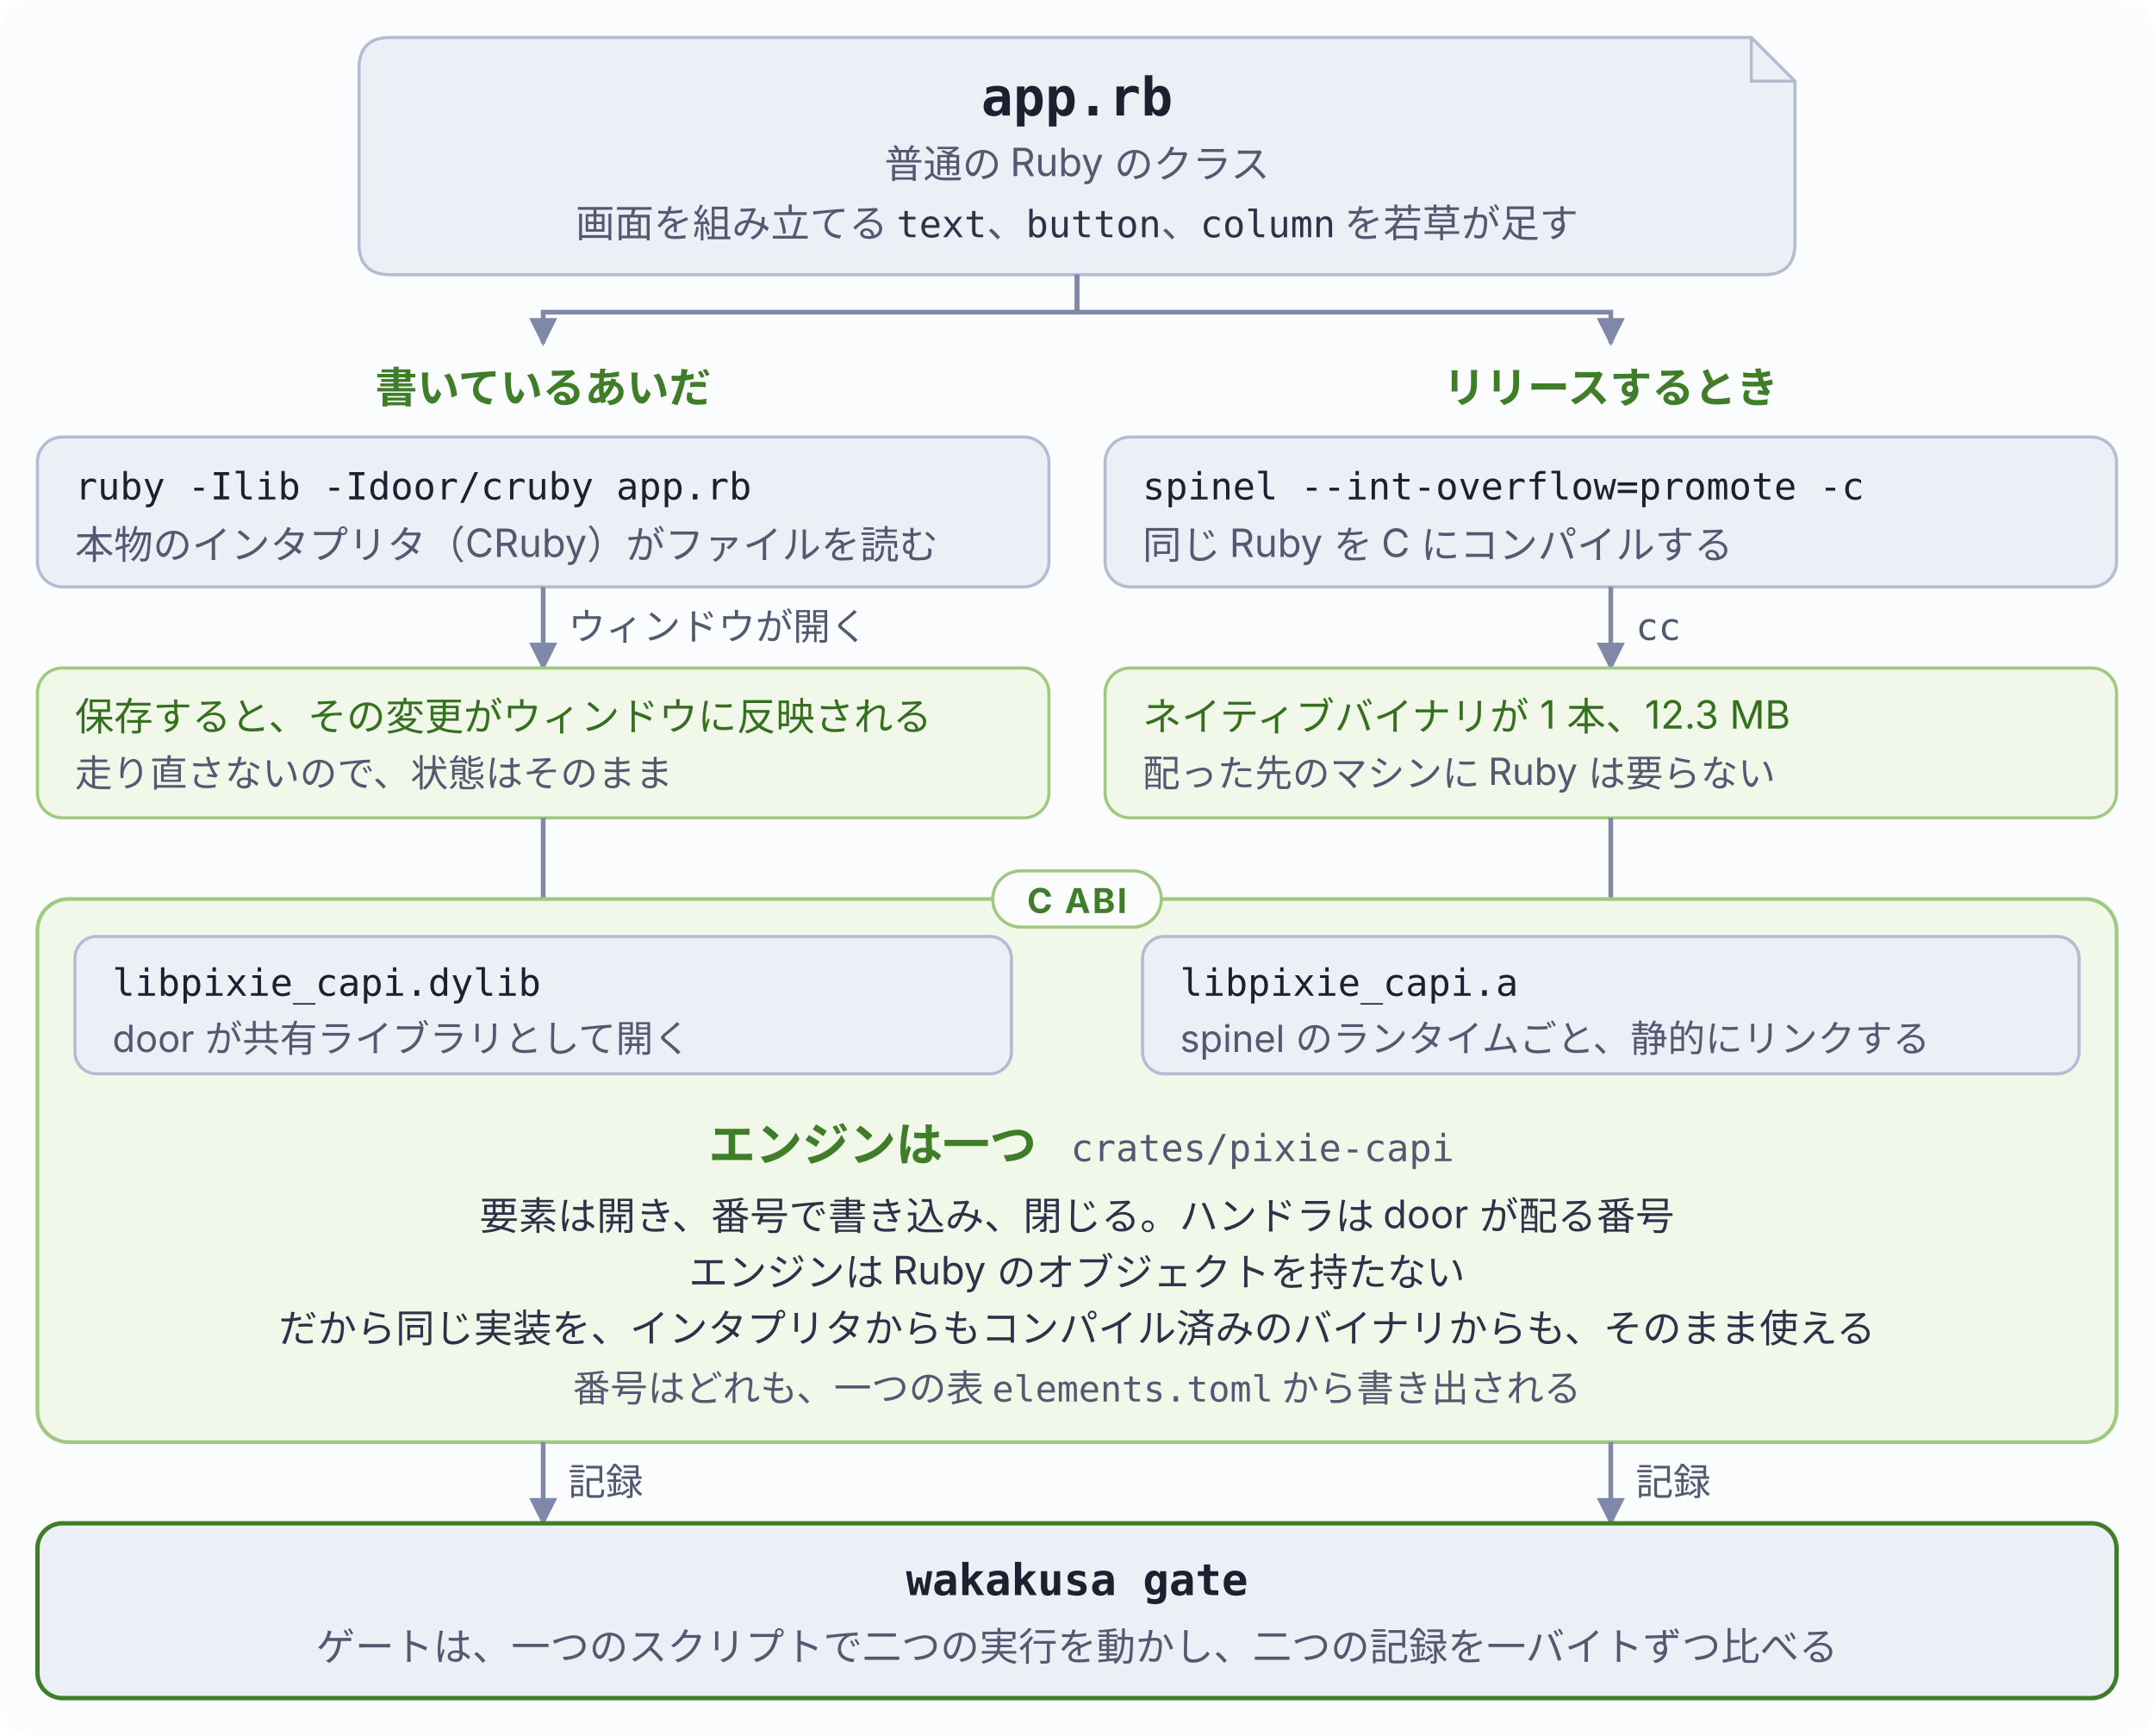
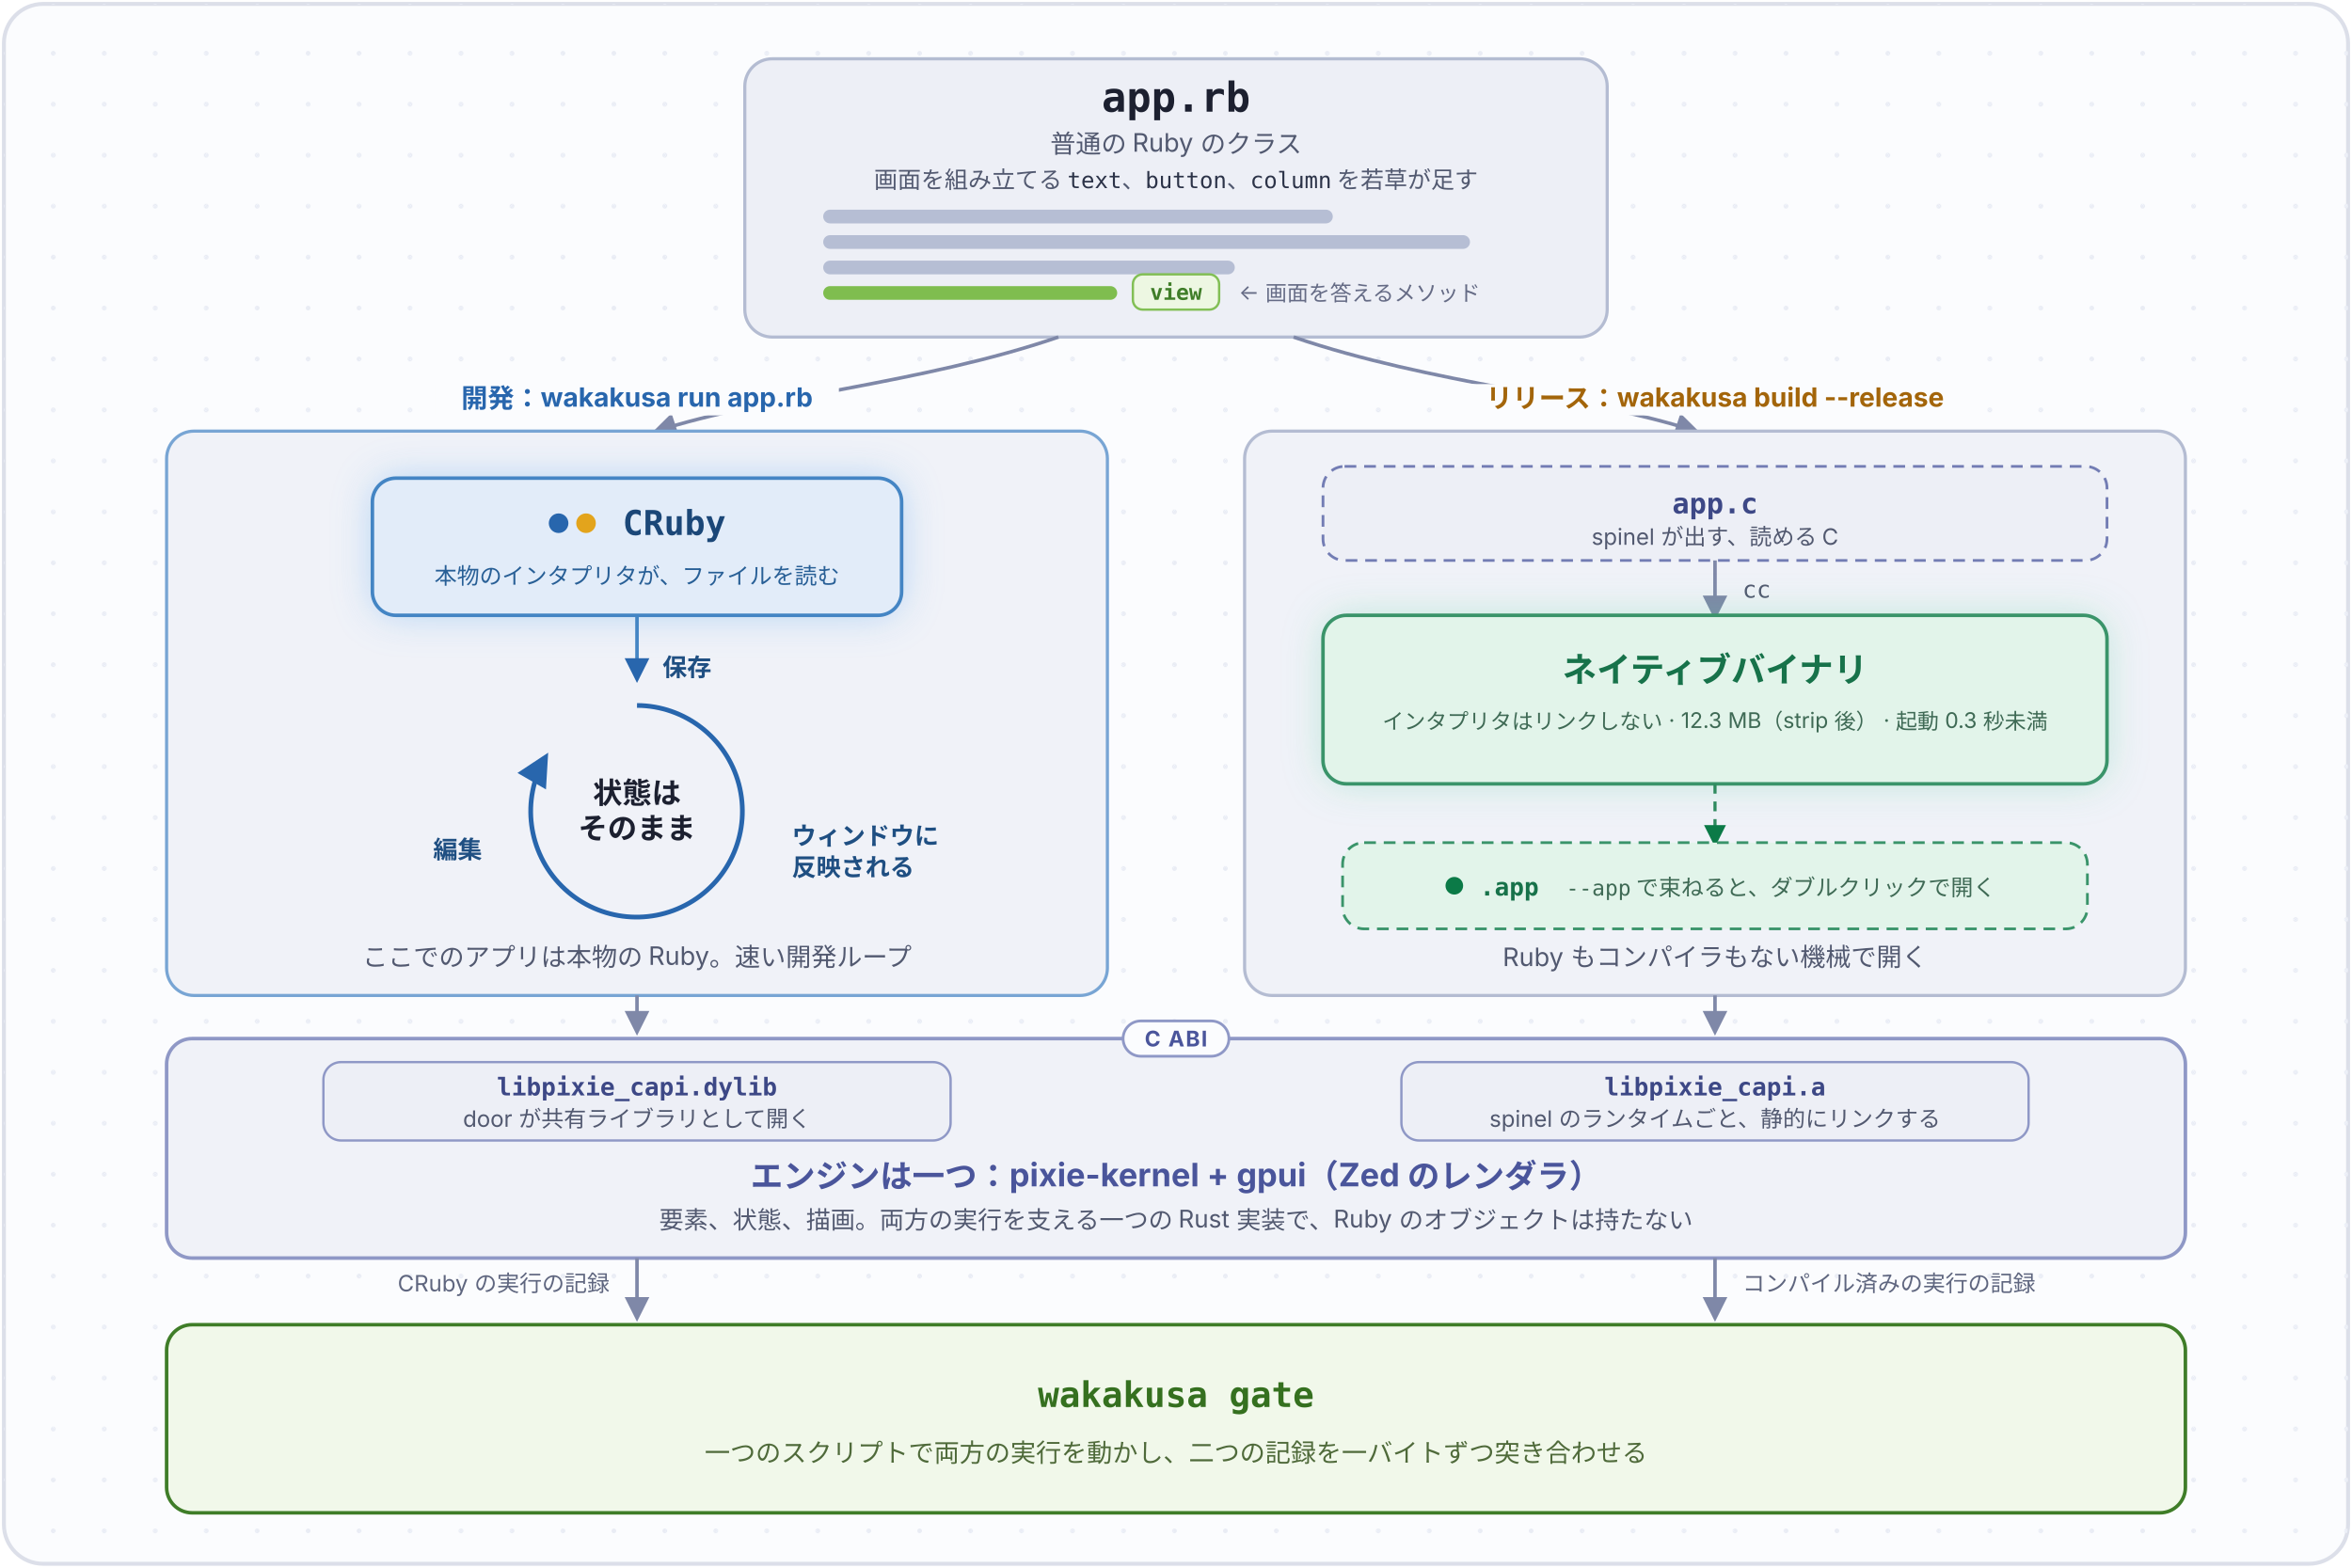
- <svg xmlns="http://www.w3.org/2000/svg" viewBox="0 0 690 556" font-family="'Hiragino Sans','Noto Sans JP',system-ui,-apple-system,sans-serif">
+ <svg xmlns="http://www.w3.org/2000/svg" viewBox="0 0 1200 800" font-family="'Hiragino Sans','Noto Sans JP',system-ui,-apple-system,sans-serif">
  <defs>
-     <marker id="ar" viewBox="0 0 10 10" refX="9" refY="5" markerWidth="6" markerHeight="6" orient="auto-start-reverse">
+     <marker id="ar" viewBox="0 0 10 10" refX="8" refY="5" markerWidth="7" markerHeight="7" orient="auto-start-reverse">
      <path d="M0 0 L10 5 L0 10 z" fill="#7f88a8" />
    </marker>
+     <marker id="arB" viewBox="0 0 10 10" refX="8" refY="5" markerWidth="7" markerHeight="7" orient="auto-start-reverse">
+       <path d="M0 0 L10 5 L0 10 z" fill="#2866ad" />
+     </marker>
+     <marker id="arG" viewBox="0 0 10 10" refX="8" refY="5" markerWidth="7" markerHeight="7" orient="auto-start-reverse">
+       <path d="M0 0 L10 5 L0 10 z" fill="#0b7a47" />
+     </marker>
+     <pattern id="dots" width="26" height="26" patternUnits="userSpaceOnUse">
+       <circle cx="1.2" cy="1.2" r="1.2" fill="#e9ecf4" />
+     </pattern>
+     <filter id="glow" x="-60%" y="-60%" width="220%" height="220%">
+       <feGaussianBlur stdDeviation="10" />
+     </filter>
  </defs>
-   <rect x="0" y="0" width="690" height="556" rx="10" fill="#fbfcfe" />
-   <path d="M125 12 H561 L575 26 V78 Q575 88 565 88 H125 Q115 88 115 78 V22 Q115 12 125 12 Z" fill="#edeff6" stroke="#b4bcd2" stroke-width="1" />
-   <path d="M561 12 V26 H575" fill="none" stroke="#b4bcd2" stroke-width="1" />
-   <text x="345" y="37" font-size="17" fill="#1c2030" text-anchor="middle" font-weight="700" font-family="ui-monospace,'SF Mono',Menlo,monospace">app.rb</text>
-   <text x="345" y="57" font-size="12.5" fill="#525970" text-anchor="middle">普通の Ruby のクラス</text>
-   <text x="345" y="76" font-size="12.5" fill="#525970" text-anchor="middle">画面を組み立てる <tspan font-family="ui-monospace,'SF Mono',Menlo,monospace" font-size="12.0" fill="#2c3348">text</tspan>、<tspan font-family="ui-monospace,'SF Mono',Menlo,monospace" font-size="12.0" fill="#2c3348">button</tspan>、<tspan font-family="ui-monospace,'SF Mono',Menlo,monospace" font-size="12.0" fill="#2c3348">column</tspan> を若草が足す</text>
-   <path d="M345 88 V100 H174 V110" fill="none" stroke="#7f88a8" stroke-width="1.5" marker-end="url(#ar)" />
-   <path d="M345 88 V100 H516 V110" fill="none" stroke="#7f88a8" stroke-width="1.5" marker-end="url(#ar)" />
-   <text x="174" y="129" font-size="13.5" fill="#3f7d28" text-anchor="middle" font-weight="700">書いているあいだ</text>
-   <rect x="12" y="140" width="324" height="48" rx="8" fill="#edeff6" stroke="#b4bcd2" stroke-width="1" />
-   <text x="24" y="160" font-size="12" fill="#1c2030" font-family="ui-monospace,'SF Mono',Menlo,monospace">ruby -Ilib -Idoor/cruby app.rb</text>
-   <text x="24" y="179" font-size="12.5" fill="#525970">本物のインタプリタ（CRuby）がファイルを読む</text>
-   <path d="M174 188 V214" fill="none" stroke="#7f88a8" stroke-width="1.5" marker-end="url(#ar)" />
-   <text x="182" y="205" font-size="12" fill="#525970">ウィンドウが開く</text>
-   <rect x="12" y="214" width="324" height="48" rx="8" fill="#f1f8ea" stroke="#9ec97f" stroke-width="1" />
-   <text x="24" y="234" font-size="12.5" fill="#35701f">保存すると、その変更がウィンドウに反映される</text>
-   <text x="24" y="252" font-size="12" fill="#525970">走り直さないので、状態はそのまま</text>
-   <path d="M174 262 V300" fill="none" stroke="#7f88a8" stroke-width="1.5" marker-end="url(#ar)" />
-   <text x="516" y="129" font-size="13.5" fill="#3f7d28" text-anchor="middle" font-weight="700">リリースするとき</text>
-   <rect x="354" y="140" width="324" height="48" rx="8" fill="#edeff6" stroke="#b4bcd2" stroke-width="1" />
-   <text x="366" y="160" font-size="12" fill="#1c2030" font-family="ui-monospace,'SF Mono',Menlo,monospace">spinel --int-overflow=promote -c</text>
-   <text x="366" y="179" font-size="12.5" fill="#525970">同じ Ruby を C にコンパイルする</text>
-   <path d="M516 188 V214" fill="none" stroke="#7f88a8" stroke-width="1.5" marker-end="url(#ar)" />
-   <text x="524" y="205" font-size="12" fill="#525970" font-family="ui-monospace,'SF Mono',Menlo,monospace">cc</text>
-   <rect x="354" y="214" width="324" height="48" rx="8" fill="#f1f8ea" stroke="#9ec97f" stroke-width="1" />
-   <text x="366" y="234" font-size="12.5" fill="#35701f">ネイティブバイナリが 1 本、12.3 MB</text>
-   <text x="366" y="252" font-size="12" fill="#525970">配った先のマシンに Ruby は要らない</text>
-   <path d="M516 262 V300" fill="none" stroke="#7f88a8" stroke-width="1.5" marker-end="url(#ar)" />
-   <rect x="12" y="288" width="666" height="174" rx="10" fill="#f1f8ea" stroke="#9ec97f" stroke-width="1.2" />
-   <rect x="318" y="279" width="54" height="18" rx="9" fill="#fbfcfe" stroke="#9ec97f" stroke-width="1" />
-   <text x="345" y="292.5" font-size="11" fill="#3f7d28" text-anchor="middle" font-weight="700" letter-spacing=".06em">C ABI</text>
-   <rect x="24" y="300" width="300" height="44" rx="7" fill="#edeff6" stroke="#b4bcd2" stroke-width="1" />
-   <text x="36" y="319" font-size="12" fill="#1c2030" font-family="ui-monospace,'SF Mono',Menlo,monospace">libpixie_capi.dylib</text>
-   <text x="36" y="337" font-size="12" fill="#525970">door が共有ライブラリとして開く</text>
-   <rect x="366" y="300" width="300" height="44" rx="7" fill="#edeff6" stroke="#b4bcd2" stroke-width="1" />
-   <text x="378" y="319" font-size="12" fill="#1c2030" font-family="ui-monospace,'SF Mono',Menlo,monospace">libpixie_capi.a</text>
-   <text x="378" y="337" font-size="12" fill="#525970">spinel のランタイムごと、静的にリンクする</text>
-   <text x="227" y="372" font-size="15" fill="#3f7d28" font-weight="700">エンジンは一つ</text>
-   <text x="343" y="372" font-size="12" fill="#525970" font-family="ui-monospace,'SF Mono',Menlo,monospace">crates/pixie-capi</text>
-   <text x="345" y="394" font-size="12.5" fill="#2c3348" text-anchor="middle">要素は開き、番号で書き込み、閉じる。ハンドラは door が配る番号</text>
-   <text x="345" y="412" font-size="12.5" fill="#2c3348" text-anchor="middle">エンジンは Ruby のオブジェクトを持たない</text>
-   <text x="345" y="430" font-size="12.5" fill="#2c3348" text-anchor="middle">だから同じ実装を、インタプリタからもコンパイル済みのバイナリからも、そのまま使える</text>
-   <text x="345" y="449" font-size="12" fill="#525970" text-anchor="middle">番号はどれも、一つの表 <tspan font-family="ui-monospace,'SF Mono',Menlo,monospace" font-size="11.5" fill="#525970">elements.toml</tspan> から書き出される</text>
-   <path d="M174 462 V488" fill="none" stroke="#7f88a8" stroke-width="1.5" marker-end="url(#ar)" />
-   <text x="182" y="479" font-size="12" fill="#525970">記録</text>
-   <path d="M516 462 V488" fill="none" stroke="#7f88a8" stroke-width="1.5" marker-end="url(#ar)" />
-   <text x="524" y="479" font-size="12" fill="#525970">記録</text>
-   <rect x="12" y="488" width="666" height="56" rx="8" fill="#edeff6" stroke="#3f7d28" stroke-width="1.4" />
-   <text x="345" y="511" font-size="14" fill="#1c2030" text-anchor="middle" font-weight="700" font-family="ui-monospace,'SF Mono',Menlo,monospace">wakakusa gate</text>
-   <text x="345" y="532" font-size="12.5" fill="#525970" text-anchor="middle">ゲートは、一つのスクリプトで二つの実行を動かし、二つの記録を一バイトずつ比べる</text>
+   <rect x="2" y="2" width="1196" height="796" rx="20" fill="#fbfcfe" stroke="#dcdfe9" stroke-width="2" />
+   <rect x="2" y="2" width="1196" height="796" rx="20" fill="url(#dots)" />
+   <rect x="380" y="30" width="440" height="142" rx="14" fill="#edeff6" stroke="#b4bcd2" stroke-width="1.6" />
+   <text x="600" y="57" text-anchor="middle" font-size="21" font-weight="700" fill="#1c2030" font-family="ui-monospace,'SF Mono',Menlo,monospace">app.rb</text>
+   <text x="600" y="78" text-anchor="middle" font-size="13" fill="#525970">普通の Ruby のクラス</text>
+   <text x="600" y="96" text-anchor="middle" font-size="12" fill="#525970">画面を組み立てる <tspan font-family="ui-monospace,'SF Mono',Menlo,monospace" font-size="11.5" fill="#2c3348">text</tspan>、<tspan font-family="ui-monospace,'SF Mono',Menlo,monospace" font-size="11.5" fill="#2c3348">button</tspan>、<tspan font-family="ui-monospace,'SF Mono',Menlo,monospace" font-size="11.5" fill="#2c3348">column</tspan> を若草が足す</text>
+   <rect x="420" y="107" width="260" height="7" rx="3.5" fill="#b6bed4" />
+   <rect x="420" y="120" width="330" height="7" rx="3.5" fill="#b6bed4" />
+   <rect x="420" y="133" width="210" height="7" rx="3.5" fill="#b6bed4" />
+   <rect x="420" y="146" width="150" height="7" rx="3.5" fill="#7fbd4f" />
+   <rect x="578" y="140" width="44" height="18" rx="5" fill="#edf7e2" stroke="#82bf55" stroke-width="1.2" />
+   <text x="600" y="153" text-anchor="middle" font-size="11" font-weight="700" fill="#3f7d28" font-family="ui-monospace,'SF Mono',Menlo,monospace">view</text>
+   <text x="632" y="153" font-size="11" fill="#656b85">← 画面を答えるメソッド</text>
+   <path d="M540 172 C 470 196, 390 202, 335 220" fill="none" stroke="#7f88a8" stroke-width="1.8" marker-end="url(#ar)" />
+   <path d="M660 172 C 730 196, 810 202, 865 220" fill="none" stroke="#7f88a8" stroke-width="1.8" marker-end="url(#ar)" />
+   <rect x="222" y="196" width="206" height="16" fill="#fbfcfe" />
+   <text x="325" y="208" text-anchor="middle" font-size="13.5" fill="#2866ad" font-weight="700">開発：wakakusa run app.rb</text>
+   <rect x="747" y="196" width="258" height="16" fill="#fbfcfe" />
+   <text x="875" y="208" text-anchor="middle" font-size="13.5" fill="#a3650a" font-weight="700">リリース：wakakusa build --release</text>
+   <rect x="85" y="220" width="480" height="288" rx="14" fill="#f0f2f8" stroke="#78a5d4" stroke-width="1.6" />
+   <rect x="190" y="244" width="270" height="70" rx="12" fill="#4a9de9" opacity="0.35" filter="url(#glow)" />
+   <rect x="190" y="244" width="270" height="70" rx="12" fill="#e2ecf9" stroke="#4485c4" stroke-width="1.8" />
+   <circle cx="285" cy="267" r="5" fill="#2866ad" />
+   <circle cx="299" cy="267" r="5" fill="#e3a41c" />
+   <text x="344" y="273" text-anchor="middle" font-size="17.5" font-weight="700" fill="#1b4778" font-family="ui-monospace,'SF Mono',Menlo,monospace">CRuby</text>
+   <text x="325" y="298" text-anchor="middle" font-size="11.5" fill="#285f96">本物のインタプリタが、ファイルを読む</text>
+   <path d="M325 314 L325 346" fill="none" stroke="#4485c4" stroke-width="1.8" marker-end="url(#arB)" />
+   <path d="M 325 360 A 54 54 0 1 1 278 387" fill="none" stroke="#2866ad" stroke-width="2.4" marker-end="url(#arB)" />
+   <text x="325" y="410" text-anchor="middle" font-size="15" font-weight="700" fill="#1c2030">状態は</text>
+   <text x="325" y="428" text-anchor="middle" font-size="15" font-weight="700" fill="#1c2030">そのまま</text>
+   <text x="338" y="345" text-anchor="start" font-size="12.5" font-weight="600" fill="#1f4f82">保存</text>
+   <text x="404" y="431" text-anchor="start" font-size="12.5" font-weight="600" fill="#1f4f82">ウィンドウに</text>
+   <text x="404" y="447" text-anchor="start" font-size="12.5" font-weight="600" fill="#1f4f82">反映される</text>
+   <text x="246" y="438" text-anchor="end" font-size="12.5" font-weight="600" fill="#1f4f82">編集</text>
+   <text x="325" y="493" text-anchor="middle" font-size="13" fill="#525970">ここでのアプリは本物の Ruby。速い開発ループ</text>
+   <rect x="635" y="220" width="480" height="288" rx="14" fill="#f0f2f8" stroke="#b4bcd2" stroke-width="1.6" />
+   <rect x="675" y="238" width="400" height="48" rx="11" fill="#edeff6" stroke="#737db4" stroke-width="1.4" stroke-dasharray="6 4" />
+   <text x="875" y="262" text-anchor="middle" font-size="14.5" font-weight="600" fill="#3d4886" font-family="ui-monospace,'SF Mono',Menlo,monospace">app.c</text>
+   <text x="875" y="278" text-anchor="middle" font-size="11.5" fill="#525970">spinel が出す、読める C</text>
+   <path d="M875 286 L875 314" fill="none" stroke="#7f88a8" stroke-width="1.8" marker-end="url(#ar)" />
+   <text x="889" y="305" text-anchor="start" font-size="12" fill="#525970" font-family="ui-monospace,'SF Mono',Menlo,monospace">cc</text>
+   <rect x="675" y="314" width="400" height="86" rx="12" fill="#3fc98a" opacity="0.28" filter="url(#glow)" />
+   <rect x="675" y="314" width="400" height="86" rx="12" fill="#e2f4ea" stroke="#3a946a" stroke-width="1.8" />
+   <text x="875" y="348" text-anchor="middle" font-size="17.5" font-weight="700" fill="#17724a">ネイティブバイナリ</text>
+   <text x="875" y="372" text-anchor="middle" font-size="11" fill="#3f6a55">インタプリタはリンクしない · 12.3 MB（strip 後） · 起動 0.3 秒未満</text>
+   <path d="M875 400 L875 430" fill="none" stroke="#2f8a5e" stroke-width="1.6" stroke-dasharray="5 4" marker-end="url(#arG)" />
+   <rect x="685" y="430" width="380" height="44" rx="11" fill="#e2f4ea" stroke="#3a946a" stroke-width="1.4" stroke-dasharray="6 4" />
+   <circle cx="742" cy="452" r="4.5" fill="#0b7a47" />
+   <text x="755" y="457" text-anchor="start" font-size="12.5" font-weight="700" fill="#17724a" font-family="ui-monospace,'SF Mono',Menlo,monospace">.app</text>
+   <text x="799" y="457" text-anchor="start" font-size="11.5" fill="#3f6a55">
+     <tspan font-family="ui-monospace,'SF Mono',Menlo,monospace" font-size="11">--app</tspan> で束ねると、ダブルクリックで開く</text>
+   <text x="875" y="493" text-anchor="middle" font-size="13" fill="#525970">Ruby もコンパイラもない機械で開く</text>
+   <path d="M325 508 L325 526" fill="none" stroke="#7f88a8" stroke-width="1.8" marker-end="url(#ar)" />
+   <path d="M875 508 L875 526" fill="none" stroke="#7f88a8" stroke-width="1.8" marker-end="url(#ar)" />
+   <rect x="85" y="530" width="1030" height="112" rx="13" fill="#f0f2f8" stroke="#8f98c6" stroke-width="1.8" />
+   <rect x="573" y="521" width="54" height="18" rx="9" fill="#fbfcfe" stroke="#8f98c6" stroke-width="1.4" />
+   <text x="600" y="534" text-anchor="middle" font-size="11" font-weight="700" fill="#4a559b" letter-spacing="0.06em">C ABI</text>
+   <rect x="165" y="542" width="320" height="40" rx="9" fill="#edeff6" stroke="#8f98c6" stroke-width="1.2" />
+   <text x="325" y="559" text-anchor="middle" font-size="12.5" font-weight="600" fill="#3d4886" font-family="ui-monospace,'SF Mono',Menlo,monospace">libpixie_capi.dylib</text>
+   <text x="325" y="575" text-anchor="middle" font-size="11.5" fill="#525970">door が共有ライブラリとして開く</text>
+   <rect x="715" y="542" width="320" height="40" rx="9" fill="#edeff6" stroke="#8f98c6" stroke-width="1.2" />
+   <text x="875" y="559" text-anchor="middle" font-size="12.5" font-weight="600" fill="#3d4886" font-family="ui-monospace,'SF Mono',Menlo,monospace">libpixie_capi.a</text>
+   <text x="875" y="575" text-anchor="middle" font-size="11.5" fill="#525970">spinel のランタイムごと、静的にリンクする</text>
+   <text x="600" y="606" text-anchor="middle" font-size="16.5" font-weight="700" fill="#4a559b">エンジンは一つ：pixie-kernel + gpui（Zed のレンダラ）</text>
+   <text x="600" y="627" text-anchor="middle" font-size="12.5" fill="#525970">要素、状態、描画。両方の実行を支える一つの Rust 実装で、Ruby のオブジェクトは持たない</text>
+   <path d="M325 642 L325 672" fill="none" stroke="#7f88a8" stroke-width="1.8" marker-end="url(#ar)" />
+   <path d="M875 642 L875 672" fill="none" stroke="#7f88a8" stroke-width="1.8" marker-end="url(#ar)" />
+   <text x="311" y="659" text-anchor="end" font-size="11.5" fill="#5f667f">CRuby の実行の記録</text>
+   <text x="889" y="659" text-anchor="start" font-size="11.5" fill="#5f667f">コンパイル済みの実行の記録</text>
+   <rect x="85" y="676" width="1030" height="96" rx="13" fill="#f1f8ea" stroke="#3f7d28" stroke-width="1.8" />
+   <text x="600" y="718" text-anchor="middle" font-size="18" font-weight="800" fill="#35701f" font-family="ui-monospace,'SF Mono',Menlo,monospace">wakakusa gate</text>
+   <text x="600" y="746" text-anchor="middle" font-size="13" fill="#4f6a3a">一つのスクリプトで両方の実行を動かし、二つの記録を一バイトずつ突き合わせる</text>
</svg>
